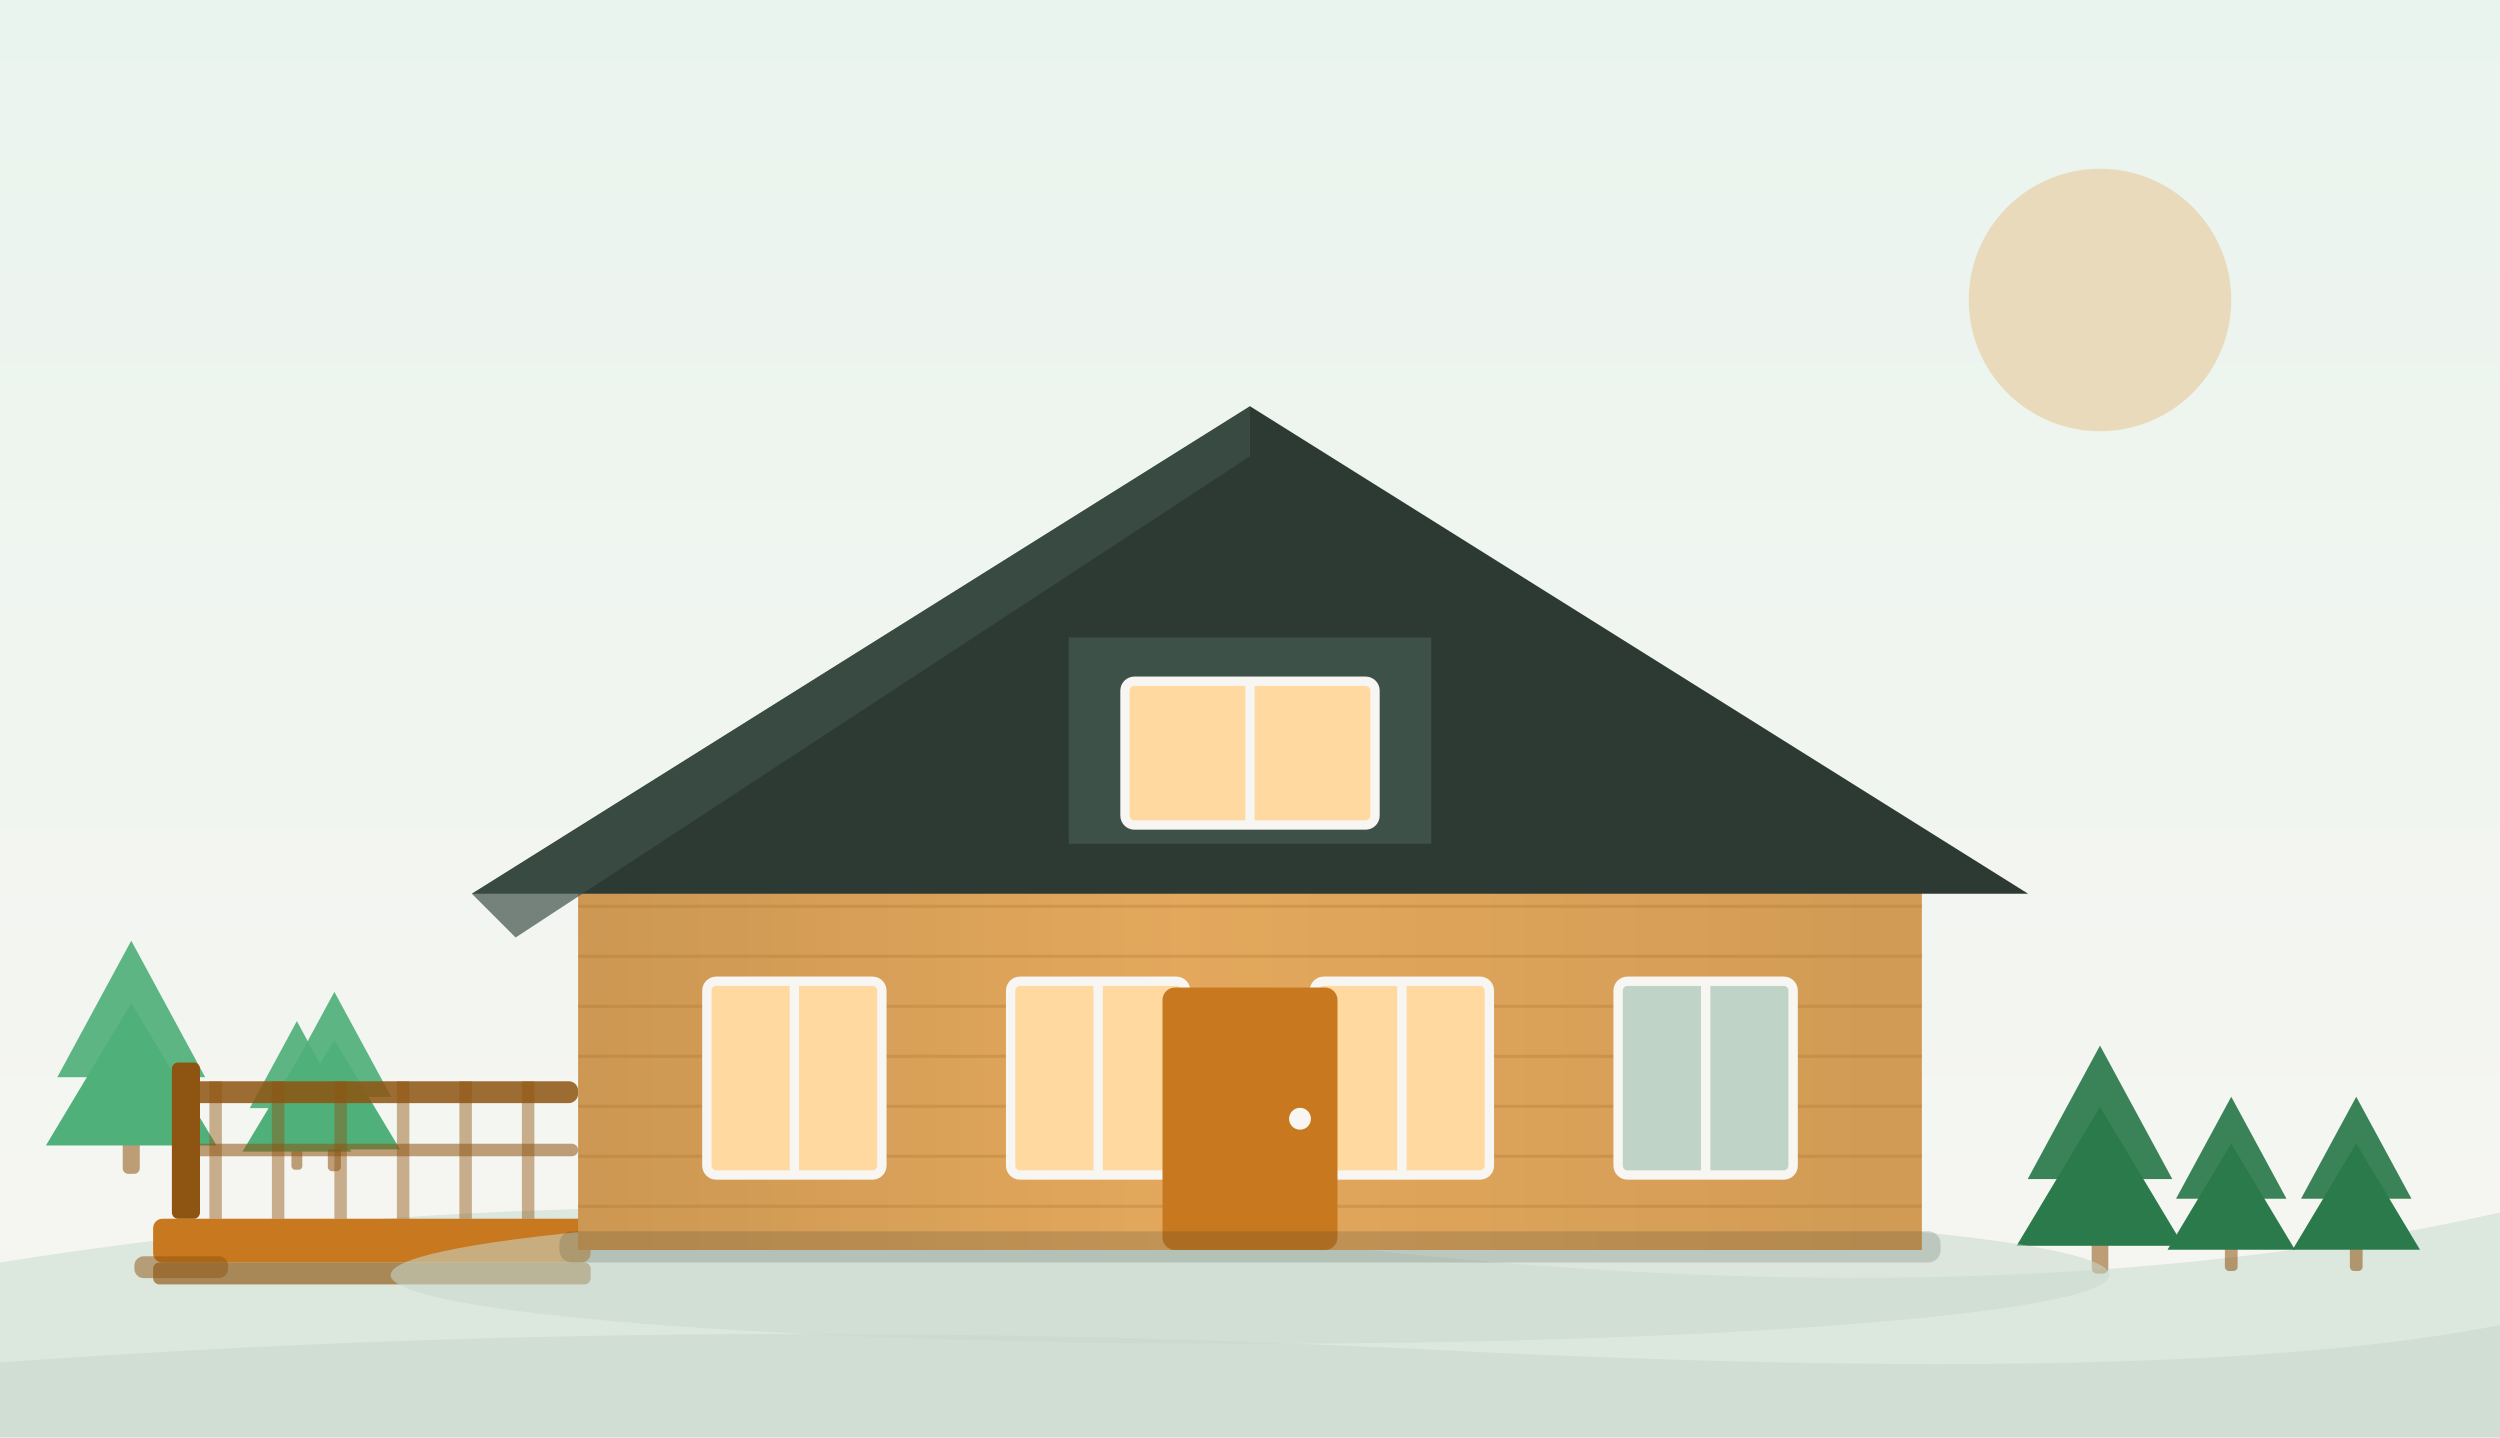
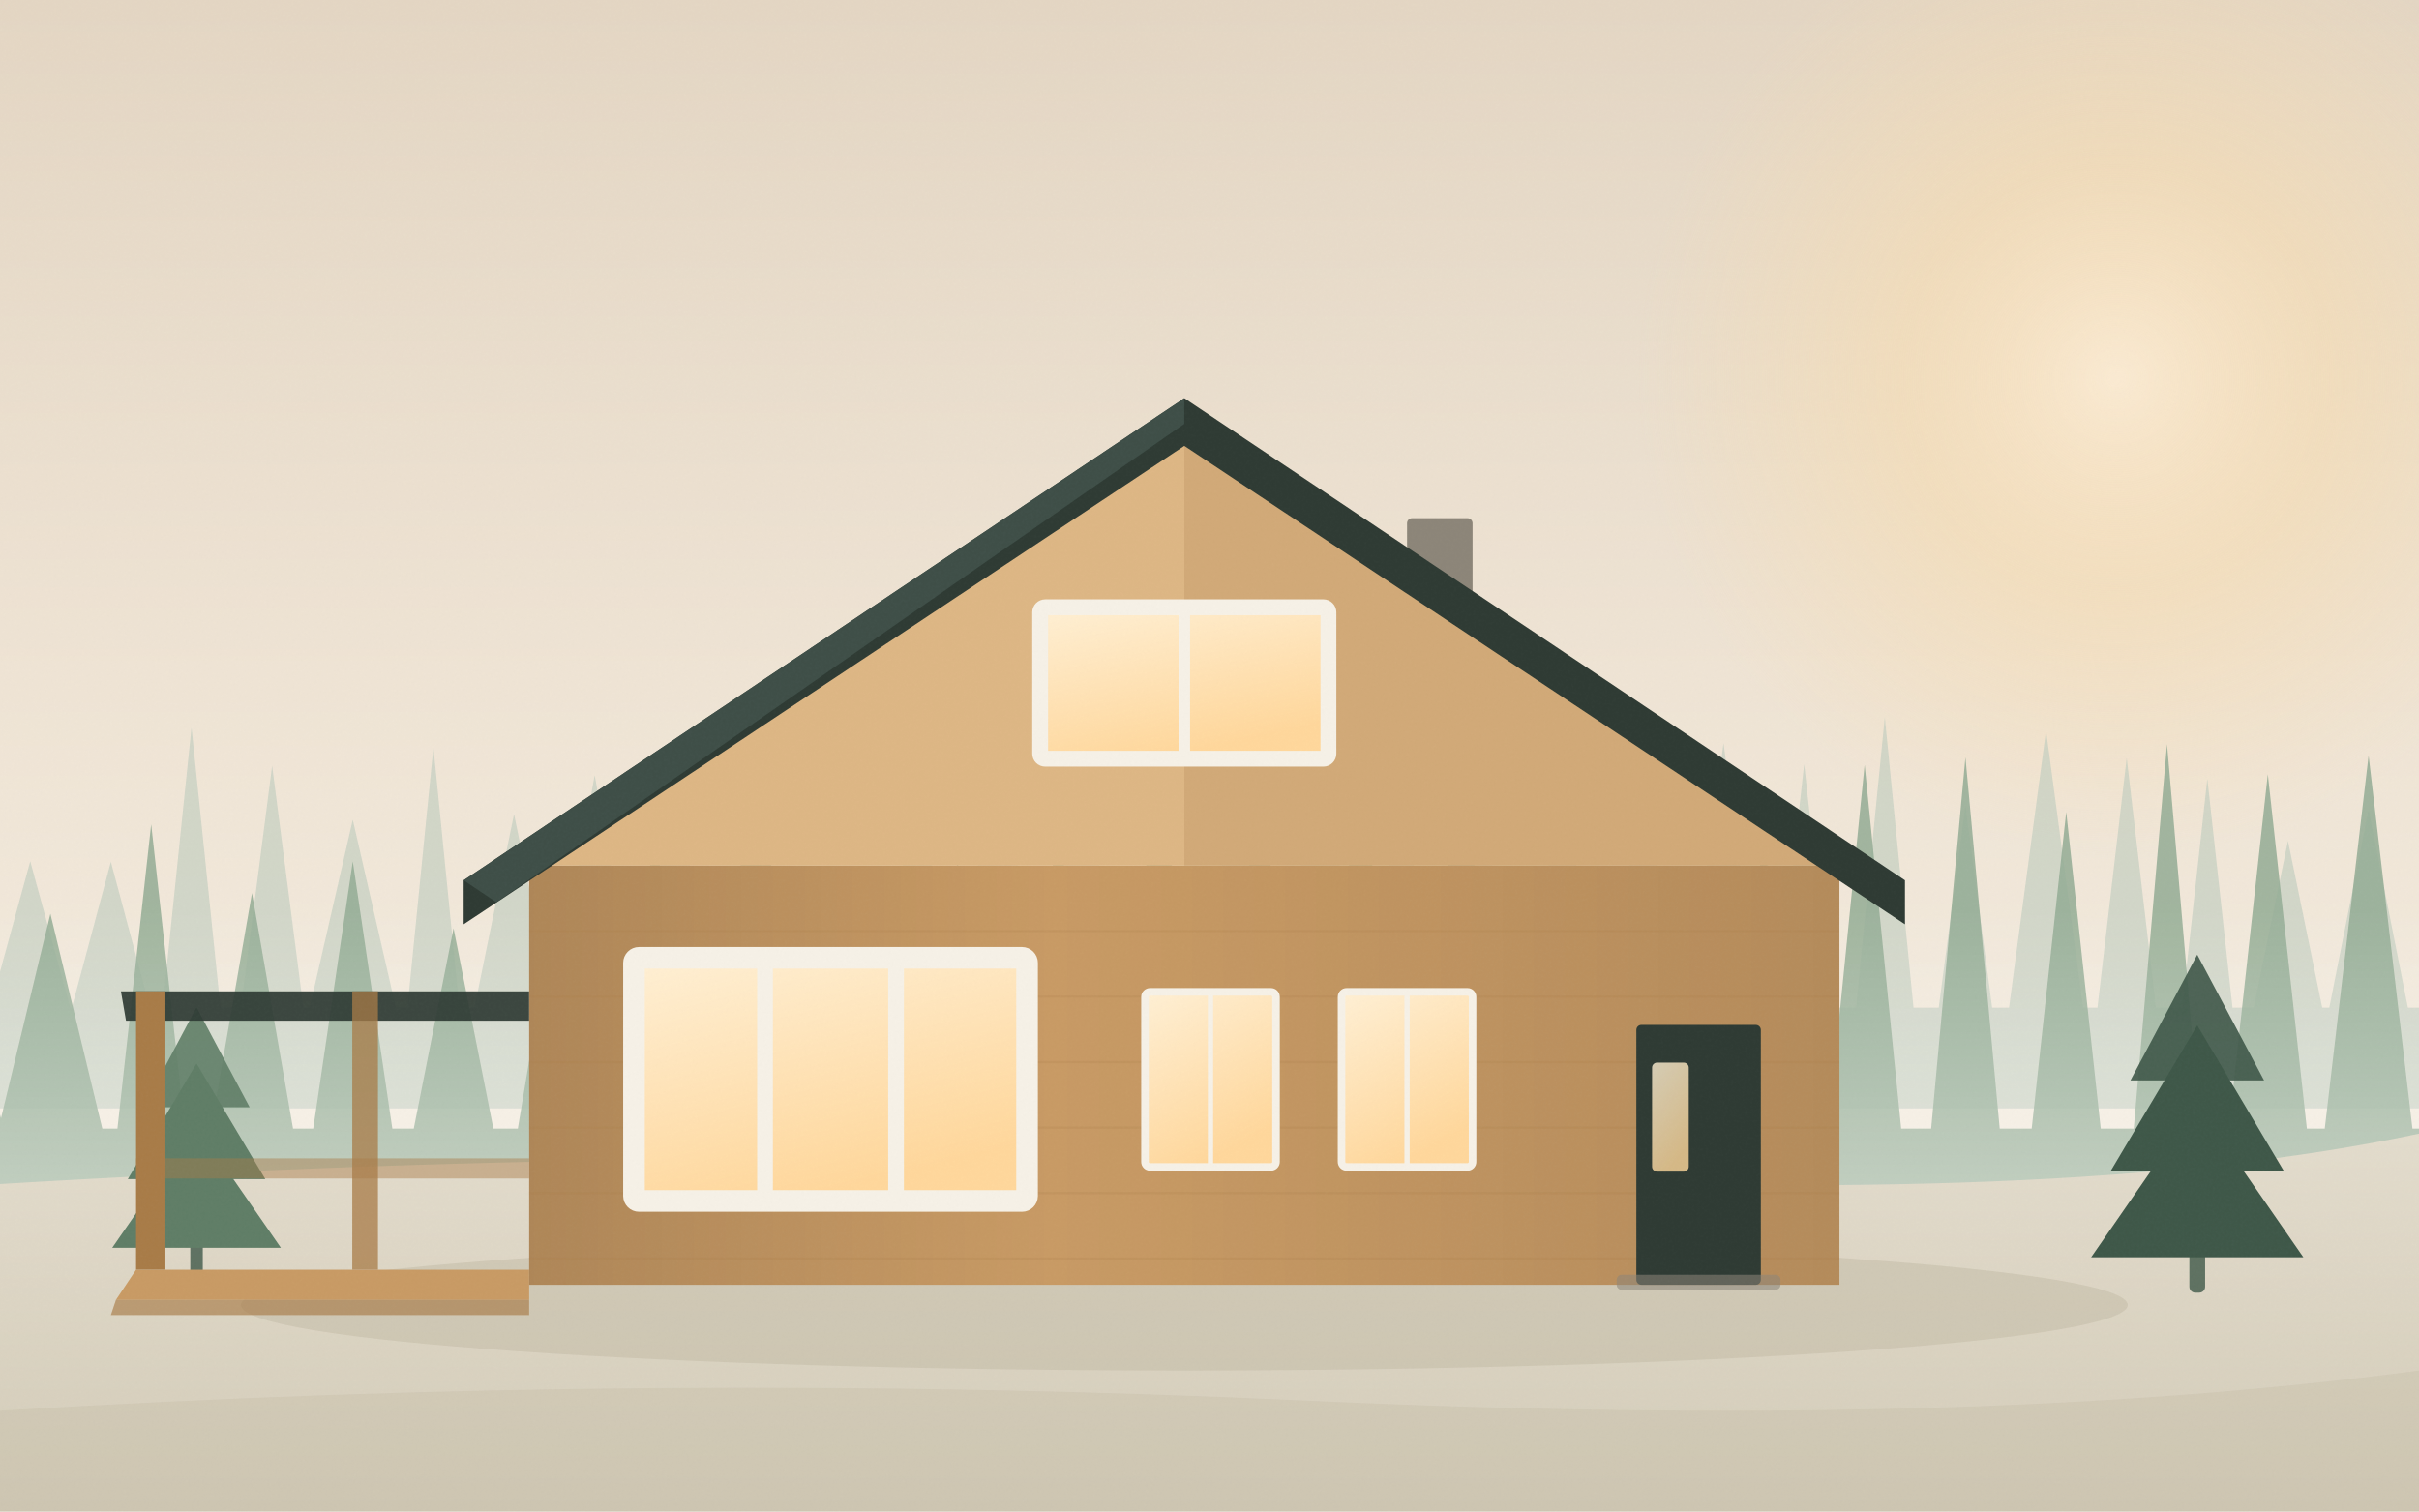
- <svg xmlns="http://www.w3.org/2000/svg" viewBox="0 0 800 460" role="img" aria-label="Каркасный дом КД-40, 9×13 м">
+ <svg xmlns="http://www.w3.org/2000/svg" viewBox="0 0 960 600" role="img" aria-label="Каркасный дом КД-40, 9×13 м, 165 м²">
  <defs>
    <linearGradient id="sky" x1="0" y1="0" x2="0" y2="1">
-       <stop offset="0" stop-color="#EAF4EE" />
-       <stop offset="1" stop-color="#F7F6F2" />
+       <stop offset="0" stop-color="#E4D6C3" />
+       <stop offset=".45" stop-color="#EFE4D4" />
+       <stop offset="1" stop-color="#F6F1E7" />
+     </linearGradient>
+     <radialGradient id="sunGlow" cx=".5" cy=".5" r=".5">
+       <stop offset="0" stop-color="#FBEBD2" stop-opacity=".95" />
+       <stop offset=".45" stop-color="#F7DCB0" stop-opacity=".55" />
+       <stop offset="1" stop-color="#F7DCB0" stop-opacity="0" />
+     </radialGradient>
+     <linearGradient id="glassGrad" x1="0" y1="0" x2=".4" y2="1">
+       <stop offset="0" stop-color="#FFF0D4" />
+       <stop offset="1" stop-color="#FFD79B" />
    </linearGradient>
    <linearGradient id="wallShade" x1="0" y1="0" x2="1" y2="0">
-       <stop offset="0" stop-color="#000" stop-opacity=".10" />
-       <stop offset=".45" stop-color="#000" stop-opacity="0" />
-       <stop offset="1" stop-color="#000" stop-opacity=".08" />
+       <stop offset="0" stop-color="#000" stop-opacity=".13" />
+       <stop offset=".4" stop-color="#000" stop-opacity="0" />
+       <stop offset="1" stop-color="#000" stop-opacity=".10" />
    </linearGradient>
+     <linearGradient id="mist" x1="0" y1="0" x2="0" y2="1">
+       <stop offset="0" stop-color="#fff" stop-opacity="0" />
+       <stop offset="1" stop-color="#fff" stop-opacity=".55" />
+     </linearGradient>
+     <linearGradient id="groundGrad" x1="0" y1="0" x2="0" y2="1">
+       <stop offset="0" stop-color="#E3DCCC" />
+       <stop offset="1" stop-color="#D3CBB8" />
+     </linearGradient>
+     <filter id="grain">
+       <feTurbulence type="fractalNoise" baseFrequency=".9" numOctaves="2" stitchTiles="stitch" />
+       <feColorMatrix type="saturate" values="0" />
+       <feComponentTransfer>
+         <feFuncA type="linear" slope=".055" />
+       </feComponentTransfer>
+     </filter>
+     <filter id="soft">
+       <feGaussianBlur stdDeviation="6" />
+     </filter>
  </defs>
-   <rect width="800" height="460" fill="url(#sky)" />
-   <circle cx="672" cy="96" r="42" fill="#E3A85C" opacity=".35" />
-   <path d="M0 404 Q200 372 420 398 T800 388 V460 H0 Z" fill="#DCE7DE" />
-   <g transform="translate(95 372) scale(0.58)">
-     <rect x="-3" y="-16" width="6" height="20" rx="2" fill="#8E5411" opacity=".55" />
-     <path d="M0 -78 L26 -30 H-26 Z" fill="#4FB07A" opacity=".92" />
-     <path d="M0 -56 L30 -6 H-30 Z" fill="#4FB07A" />
-   </g>
-   <g transform="translate(714 404) scale(0.68)">
-     <rect x="-3" y="-16" width="6" height="20" rx="2" fill="#8E5411" opacity=".55" />
-     <path d="M0 -78 L26 -30 H-26 Z" fill="#2A7A4B" opacity=".92" />
-     <path d="M0 -56 L30 -6 H-30 Z" fill="#2A7A4B" />
-   </g>
-   <g transform="translate(754 404) scale(0.68)">
-     <rect x="-3" y="-16" width="6" height="20" rx="2" fill="#8E5411" opacity=".55" />
-     <path d="M0 -78 L26 -30 H-26 Z" fill="#2A7A4B" opacity=".92" />
-     <path d="M0 -56 L30 -6 H-30 Z" fill="#2A7A4B" />
-   </g>
-   <g transform="translate(107 372) scale(0.70)">
-     <rect x="-3" y="-16" width="6" height="20" rx="2" fill="#8E5411" opacity=".55" />
-     <path d="M0 -78 L26 -30 H-26 Z" fill="#4FB07A" opacity=".92" />
-     <path d="M0 -56 L30 -6 H-30 Z" fill="#4FB07A" />
-   </g>
-   <g transform="translate(672 404) scale(0.89)">
-     <rect x="-3" y="-16" width="6" height="20" rx="2" fill="#8E5411" opacity=".55" />
-     <path d="M0 -78 L26 -30 H-26 Z" fill="#2A7A4B" opacity=".92" />
-     <path d="M0 -56 L30 -6 H-30 Z" fill="#2A7A4B" />
-   </g>
-   <g transform="translate(42 372) scale(0.91)">
-     <rect x="-3" y="-16" width="6" height="20" rx="2" fill="#8E5411" opacity=".55" />
-     <path d="M0 -78 L26 -30 H-26 Z" fill="#4FB07A" opacity=".92" />
-     <path d="M0 -56 L30 -6 H-30 Z" fill="#4FB07A" />
+   <rect width="960" height="600" fill="url(#sky)" />
+   <circle cx="839.906" cy="150" r="190" fill="url(#sunGlow)" />
+   <path d="M-20 440 L-36.1 400.0 L-20.0 291.4 L-3.9 400.0 L-3.9 400.0 L12.0 341.9 L27.9 400.0 L28.5 400.0 L44.0 342.1 L59.5 400.0 L64.5 400.0 L76.0 288.8 L87.5 400.0 L95.6 400.0 L108.0 304.0 L120.4 400.0 L122.9 400.0 L140.0 325.4 L157.1 400.0 L161.7 400.0 L172.0 296.7 L182.3 400.0 L188.3 400.0 L204.0 323.2 L219.7 400.0 L219.5 400.0 L236.0 307.7 L252.5 400.0 L250.8 400.0 L268.0 315.0 L285.2 400.0 L289.8 400.0 L300.0 323.1 L310.2 400.0 L318.1 400.0 L332.0 344.1 L345.9 400.0 L351.9 400.0 L364.0 294.0 L376.1 400.0 L380.2 400.0 L396.0 287.9 L411.8 400.0 L410.1 400.0 L428.0 295.4 L445.9 400.0 L446.8 400.0 L460.0 321.8 L473.2 400.0 L476.1 400.0 L492.0 297.7 L507.9 400.0 L507.8 400.0 L524.0 293.4 L540.2 400.0 L544.2 400.0 L556.0 302.0 L567.8 400.0 L572.0 400.0 L588.0 323.1 L604.0 400.0 L605.6 400.0 L620.0 308.2 L634.4 400.0 L641.3 400.0 L652.0 285.3 L662.7 400.0 L669.8 400.0 L684.0 295.0 L698.2 400.0 L705.4 400.0 L716.0 303.3 L726.6 400.0 L736.6 400.0 L748.0 284.7 L759.4 400.0 L769.4 400.0 L780.0 319.8 L790.6 400.0 L797.3 400.0 L812.0 290.0 L826.7 400.0 L832.4 400.0 L844.0 300.9 L855.6 400.0 L866.0 400.0 L876.0 309.1 L886.0 400.0 L894.4 400.0 L908.0 333.8 L921.6 400.0 L924.4 400.0 L940.0 321.5 L955.6 400.0 L960.4 400.0 L972.0 293.5 L983.6 400.0 L1000 440 Z" fill="#C3CEC0" opacity="0.7" />
+   <path d="M-20 488 L-41.5 448.0 L-20.0 367.6 L1.5 448.0 L-0.6 448.0 L20.0 362.7 L40.6 448.0 L46.6 448.0 L60.0 327.2 L73.4 448.0 L83.7 448.0 L100.0 354.5 L116.3 448.0 L124.3 448.0 L140.0 341.9 L155.7 448.0 L164.2 448.0 L180.0 368.5 L195.8 448.0 L205.5 448.0 L220.0 361.3 L234.5 448.0 L240.4 448.0 L260.0 331.8 L279.6 448.0 L278.1 448.0 L300.0 303.2 L321.9 448.0 L324.4 448.0 L340.0 371.3 L355.6 448.0 L366.5 448.0 L380.0 341.5 L393.5 448.0 L405.3 448.0 L420.0 325.3 L434.7 448.0 L443.3 448.0 L460.0 297.4 L476.7 448.0 L478.1 448.0 L500.0 318.3 L521.9 448.0 L518.3 448.0 L540.0 315.3 L561.7 448.0 L560.9 448.0 L580.0 304.6 L599.1 448.0 L601.3 448.0 L620.0 357.3 L638.7 448.0 L647.5 448.0 L660.0 362.7 L672.5 448.0 L679.4 448.0 L700.0 335.5 L720.6 448.0 L725.5 448.0 L740.0 303.6 L754.5 448.0 L766.4 448.0 L780.0 300.6 L793.6 448.0 L806.3 448.0 L820.0 322.3 L833.7 448.0 L846.8 448.0 L860.0 295.4 L873.2 448.0 L884.5 448.0 L900.0 307.3 L915.5 448.0 L922.6 448.0 L940.0 299.9 L957.4 448.0 L965.8 448.0 L980.0 332.9 L994.2 448.0 L1000 488 Z" fill="#93AB94" opacity="0.85" />
+   <rect x="0" y="360" width="960" height="130" fill="url(#mist)" opacity=".7" />
+   <path d="M0 470 Q300 452 560 466 T960 450 V600 H0 Z" fill="url(#groundGrad)" />
+   <g transform="translate(78 504) scale(0.62)">
+     <rect x="-4" y="-24" width="8" height="28" rx="3" fill="#3E5748" opacity=".8" />
+     <path d="M0 -168 L34 -104 H-34 Z" fill="#5F7D66" opacity=".9" />
+     <path d="M0 -132 L44 -58 H-44 Z" fill="#5F7D66" />
+     <path d="M0 -92 L54 -14 H-54 Z" fill="#5F7D66" />
  </g>
  <g>
-     <rect x="49" y="390" width="140" height="14" rx="3" fill="#C8791F" />
-     <rect x="49" y="404" width="140" height="7" rx="2" fill="#8E5411" opacity=".65" />
-     <rect x="67" y="346" width="4" height="44" fill="#8E5411" opacity=".45" />
-     <rect x="87" y="346" width="4" height="44" fill="#8E5411" opacity=".45" />
-     <rect x="107" y="346" width="4" height="44" fill="#8E5411" opacity=".45" />
-     <rect x="127" y="346" width="4" height="44" fill="#8E5411" opacity=".45" />
-     <rect x="147" y="346" width="4" height="44" fill="#8E5411" opacity=".45" />
-     <rect x="167" y="346" width="4" height="44" fill="#8E5411" opacity=".45" />
-     <rect x="57" y="346" width="128" height="7" rx="3" fill="#8E5411" opacity=".85" />
-     <rect x="57" y="366" width="128" height="4" rx="2" fill="#8E5411" opacity=".55" />
-     <rect x="55" y="340" width="9" height="50" rx="2" fill="#8E5411" />
-     <rect x="43" y="402" width="30" height="7" rx="3" fill="#8E5411" opacity=".5" />
+     <ellipse cx="470" cy="518" rx="374.4" ry="26" fill="#BFB7A2" opacity=".45" />
+     <g>
+       <path d="M54 504 H210 V516 H46 Z" fill="#C89A64" />
+       <path d="M46 516 H210 v6 H44 Z" fill="#A87B47" opacity=".65" />
+       <path d="M48 393.52 H210 v11.648 H50 Z" fill="#2E3A33" opacity=".92" />
+       <rect x="54" y="393.52" width="11.648" height="110.48" fill="#A87B47" />
+       <rect x="139.8" y="393.52" width="10.192" height="110.48" fill="#A87B47" opacity=".75" />
+       <rect x="54" y="459.8" width="156" height="8.008" fill="#A87B47" opacity=".45" />
+     </g>
+     <rect x="558.4" y="205.696" width="26" height="109.616" rx="2" fill="#8C8578" />
+     <rect x="210" y="343.6" width="520" height="166.4" fill="#C89A64" />
+     <polygon points="210,343.6 470,166.8 730,343.6" fill="#DDB684" />
+     <polygon points="470,166.8 730,343.6 470,343.6" fill="#A87B47" opacity=".22" />
+     <rect x="210" y="343.6" width="520" height="166.4" fill="url(#wallShade)" />
+     <line x1="210" y1="369.6" x2="730" y2="369.6" stroke="#A87B47" stroke-width=".9" opacity=".2" />
+     <line x1="210" y1="395.6" x2="730" y2="395.6" stroke="#A87B47" stroke-width=".9" opacity=".2" />
+     <line x1="210" y1="421.6" x2="730" y2="421.6" stroke="#A87B47" stroke-width=".9" opacity=".2" />
+     <line x1="210" y1="447.6" x2="730" y2="447.6" stroke="#A87B47" stroke-width=".9" opacity=".2" />
+     <line x1="210" y1="473.6" x2="730" y2="473.6" stroke="#A87B47" stroke-width=".9" opacity=".2" />
+     <line x1="210" y1="499.6" x2="730" y2="499.6" stroke="#A87B47" stroke-width=".9" opacity=".2" />
+     <path d="M184 349.424 L470 158.064 L756 349.424 L756 366.896 L470 176.992 L184 366.896 Z" fill="#2E3A33" />
+     <path d="M184 349.424 L470 158.064 L470 168.256 L197 358.16  Z" fill="#3F5049" opacity=".9" />
+     <g>
+       <rect x="412.8" y="241.056" width="114.4" height="60.112" rx="2" fill="url(#glassGrad)" />
+       <line x1="470" y1="241.056" x2="470" y2="301.168" stroke="#F6F1E7" stroke-width="4.576" />
+       <rect x="412.8" y="241.056" width="114.4" height="60.112" rx="2" fill="none" stroke="#F6F1E7" stroke-width="6.292" />
+     </g>
+     <g>
+       <rect x="251.6" y="380.208" width="156" height="96.512" rx="2" fill="url(#glassGrad)" />
+       <line x1="303.6" y1="380.208" x2="303.6" y2="476.72" stroke="#F6F1E7" stroke-width="6.24" />
+       <line x1="355.6" y1="380.208" x2="355.6" y2="476.72" stroke="#F6F1E7" stroke-width="6.24" />
+       <rect x="251.6" y="380.208" width="156" height="96.512" rx="2" fill="none" stroke="#F6F1E7" stroke-width="8.58" />
+     </g>
+     <g>
+       <rect x="454.4" y="393.72" width="52" height="69.489" rx="2" fill="url(#glassGrad)" />
+       <line x1="480.4" y1="393.72" x2="480.4" y2="463.208" stroke="#F6F1E7" stroke-width="2.08" />
+       <rect x="454.4" y="393.72" width="52" height="69.489" rx="2" fill="none" stroke="#F6F1E7" stroke-width="3" />
+     </g>
+     <g>
+       <rect x="532.4" y="393.72" width="52" height="69.489" rx="2" fill="url(#glassGrad)" />
+       <line x1="558.4" y1="393.72" x2="558.4" y2="463.208" stroke="#F6F1E7" stroke-width="2.08" />
+       <rect x="532.4" y="393.72" width="52" height="69.489" rx="2" fill="none" stroke="#F6F1E7" stroke-width="3" />
+     </g>
+     <g>
+       <rect x="649.4" y="406.832" width="49.4" height="103.168" rx="2" fill="#2E3A33" />
+       <rect x="655.64" y="421.808" width="14.56" height="43.264" rx="2" fill="url(#glassGrad)" opacity=".8" />
+       <rect x="641.6" y="506" width="65" height="6" rx="2" fill="#8C8578" opacity=".55" />
+     </g>
  </g>
-   <g>
-     <ellipse cx="400" cy="408" rx="275" ry="22" fill="#C8D9CC" opacity=".55" />
-     <rect x="185" y="280" width="430" height="120" fill="#E3A85C" />
-     <rect x="185" y="280" width="430" height="120" fill="url(#wallShade)" />
-     <line x1="185" y1="290" x2="615" y2="290" stroke="#8E5411" stroke-width="1" opacity=".18" />
-     <line x1="185" y1="306" x2="615" y2="306" stroke="#8E5411" stroke-width="1" opacity=".18" />
-     <line x1="185" y1="322" x2="615" y2="322" stroke="#8E5411" stroke-width="1" opacity=".18" />
-     <line x1="185" y1="338" x2="615" y2="338" stroke="#8E5411" stroke-width="1" opacity=".18" />
-     <line x1="185" y1="354" x2="615" y2="354" stroke="#8E5411" stroke-width="1" opacity=".18" />
-     <line x1="185" y1="370" x2="615" y2="370" stroke="#8E5411" stroke-width="1" opacity=".18" />
-     <line x1="185" y1="386" x2="615" y2="386" stroke="#8E5411" stroke-width="1" opacity=".18" />
-     <path d="M151 286 L400 130 L649 286 Z" fill="#2C3A33" />
-     <path d="M151 286 L400 130 L400 146 L165 300 Z" fill="#3E5148" opacity=".7" />
-     <path d="M342 204 h116 v66 h-116 z" fill="#3E5148" />
-     <g transform="translate(360 218)">
-       <rect width="80" height="46" rx="3" fill="#FFD9A0" />
-       <rect width="80" height="46" rx="3" fill="none" stroke="#F7F6F2" stroke-width="3" />
-       <line x1="40" y1="0" x2="40" y2="46" stroke="#F7F6F2" stroke-width="3" />
-     </g>
-     <g transform="translate(226.2 314)">
-       <rect width="56" height="62" rx="3" fill="#FFD9A0" />
-       <rect width="56" height="62" rx="3" fill="none" stroke="#F7F6F2" stroke-width="3" />
-       <line x1="28" y1="0" x2="28" y2="62" stroke="#F7F6F2" stroke-width="3" />
-     </g>
-     <g transform="translate(323.4 314)">
-       <rect width="56" height="62" rx="3" fill="#FFD9A0" />
-       <rect width="56" height="62" rx="3" fill="none" stroke="#F7F6F2" stroke-width="3" />
-       <line x1="28" y1="0" x2="28" y2="62" stroke="#F7F6F2" stroke-width="3" />
-     </g>
-     <g transform="translate(420.6 314)">
-       <rect width="56" height="62" rx="3" fill="#FFD9A0" />
-       <rect width="56" height="62" rx="3" fill="none" stroke="#F7F6F2" stroke-width="3" />
-       <line x1="28" y1="0" x2="28" y2="62" stroke="#F7F6F2" stroke-width="3" />
-     </g>
-     <g transform="translate(517.8 314)">
-       <rect width="56" height="62" rx="3" fill="#BFD3C6" />
-       <rect width="56" height="62" rx="3" fill="none" stroke="#F7F6F2" stroke-width="3" />
-       <line x1="28" y1="0" x2="28" y2="62" stroke="#F7F6F2" stroke-width="3" />
-     </g>
-     <rect x="372" y="316" width="56" height="84" rx="4" fill="#C8791F" />
-     <circle cx="416" cy="358" r="3.5" fill="#F7F6F2" />
-     <rect x="179" y="394" width="442" height="10" rx="4" fill="#2C3A33" opacity=".18" />
+   <g transform="translate(872 510) scale(0.78)">
+     <rect x="-4" y="-24" width="8" height="28" rx="3" fill="#3E5748" opacity=".8" />
+     <path d="M0 -168 L34 -104 H-34 Z" fill="#3E5748" opacity=".9" />
+     <path d="M0 -132 L44 -58 H-44 Z" fill="#3E5748" />
+     <path d="M0 -92 L54 -14 H-54 Z" fill="#3E5748" />
  </g>
-   <path d="M0 436 Q220 420 460 432 T800 424 V460 H0 Z" fill="#C8D9CC" opacity=".6" />
+   <path d="M0 560 Q260 544 520 556 T960 544 V600 H0 Z" fill="#BFB7A2" opacity=".3" />
+   <rect width="960" height="600" filter="url(#grain)" opacity=".45" />
</svg>
